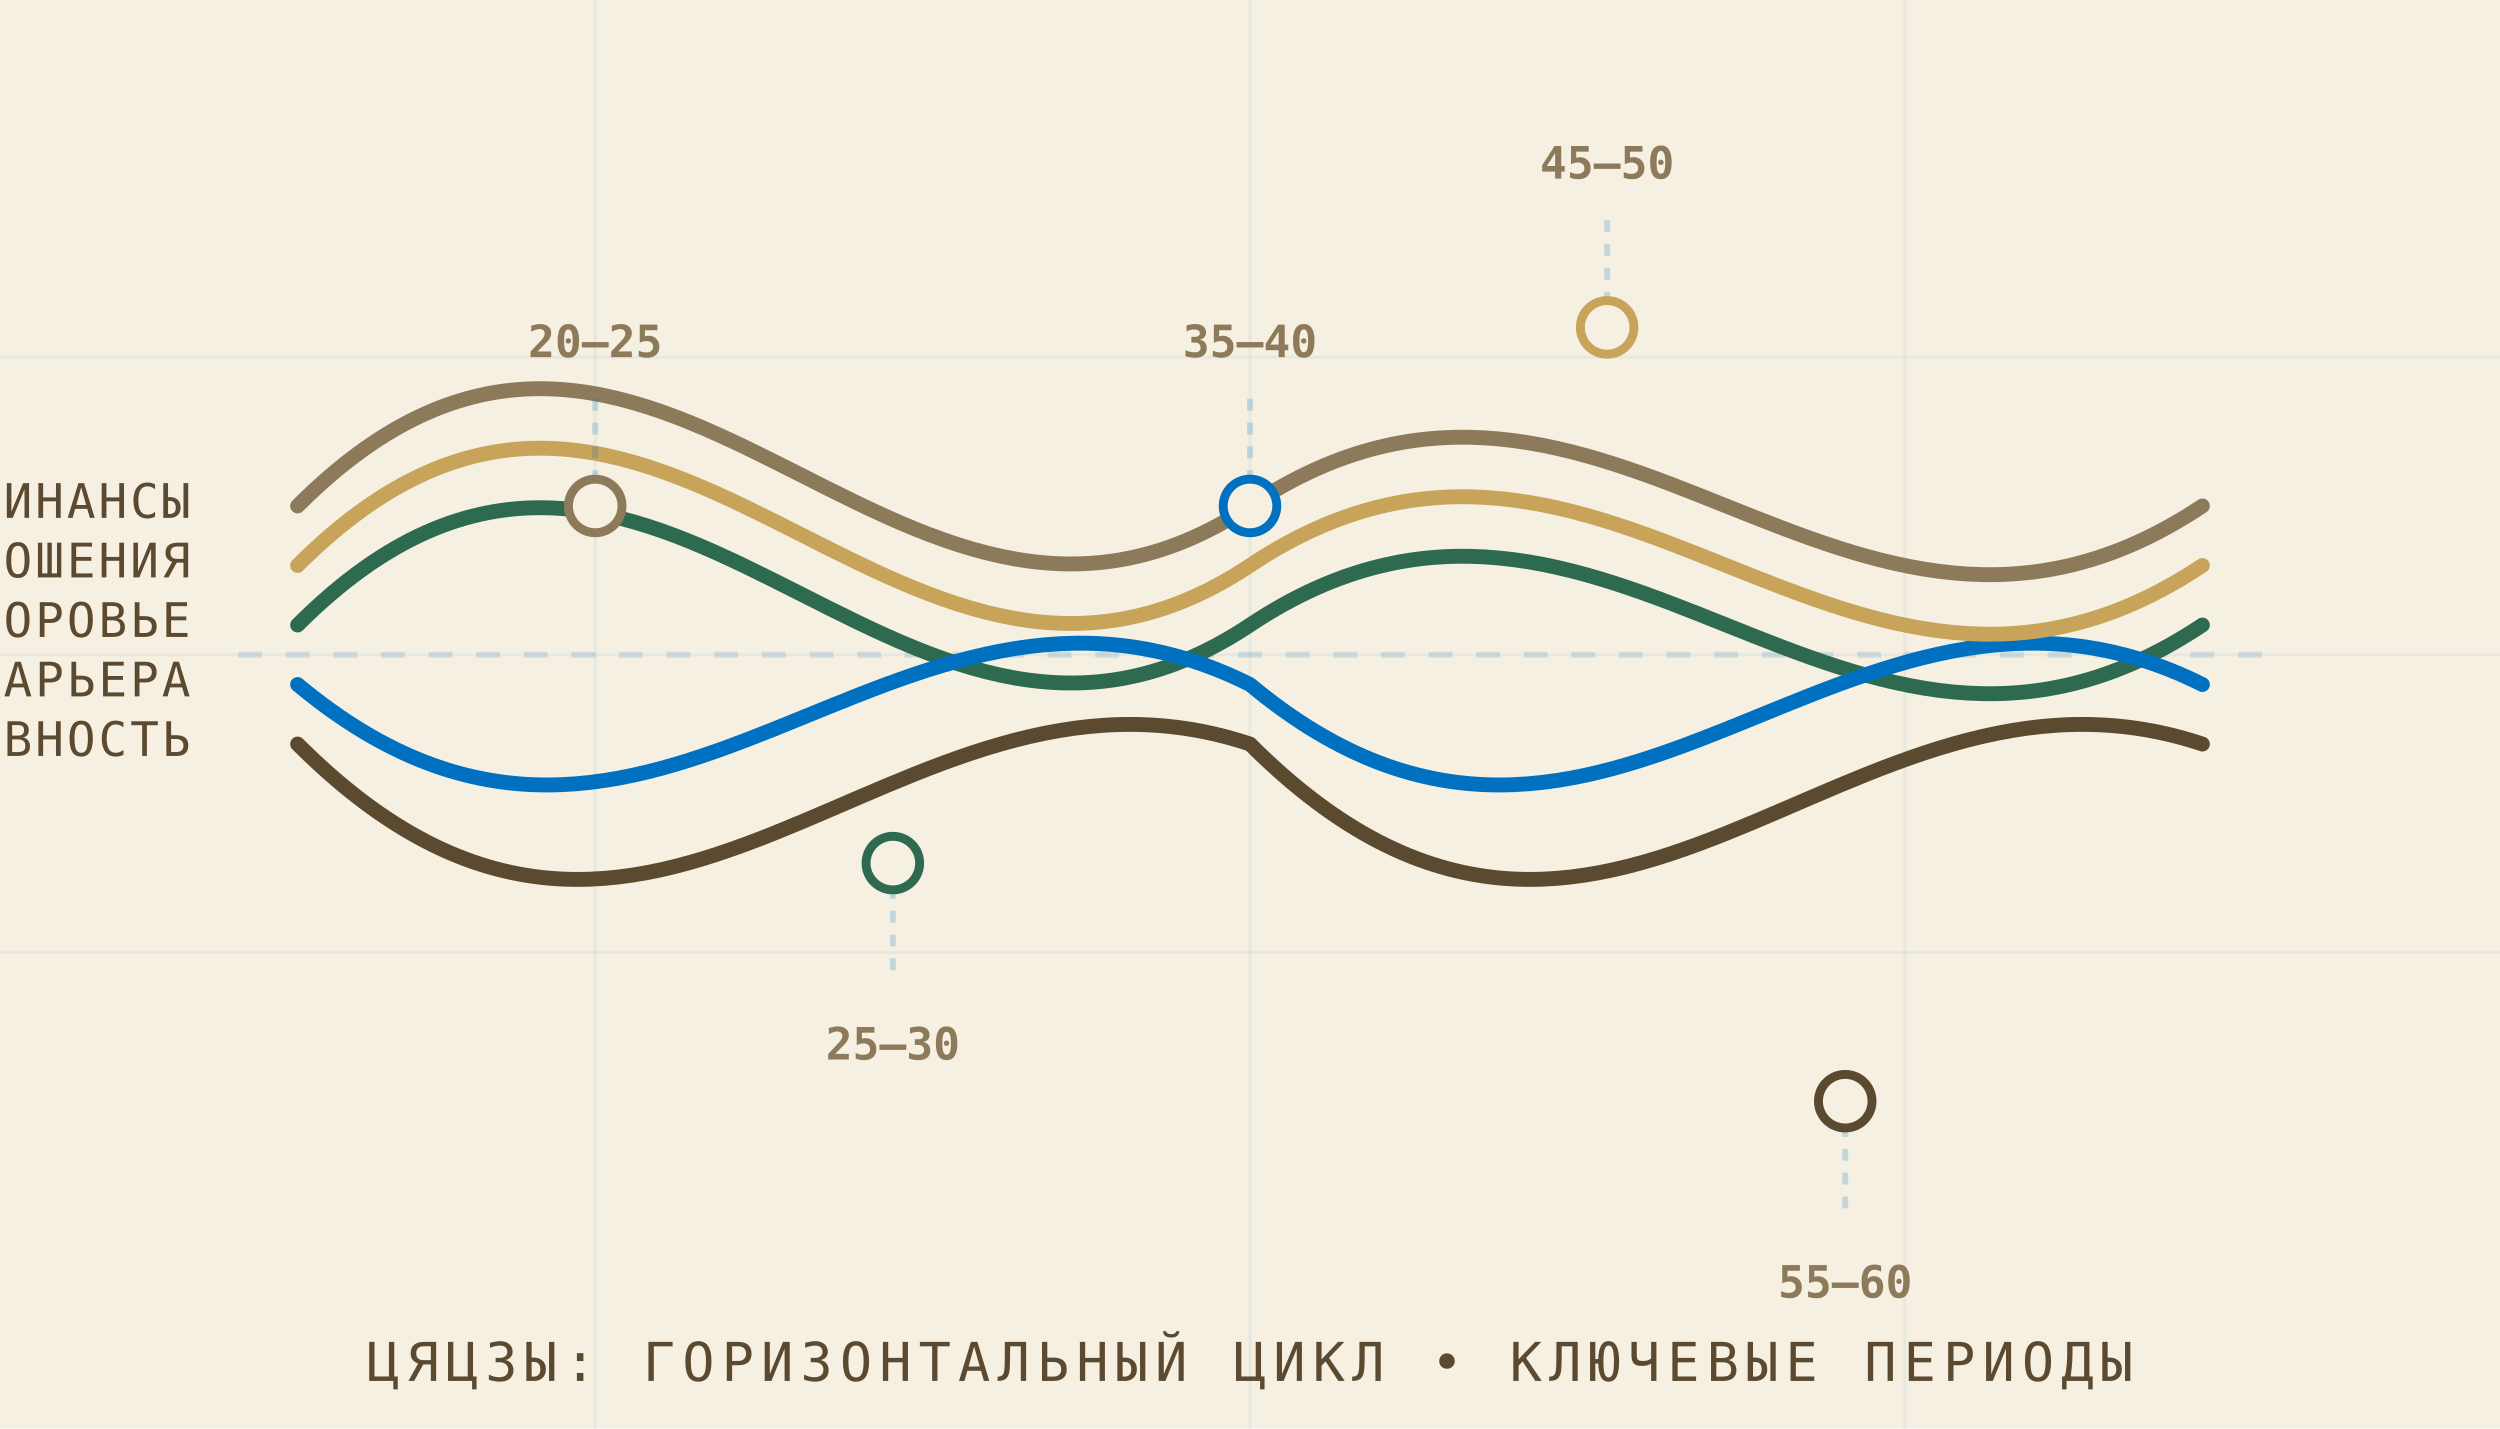
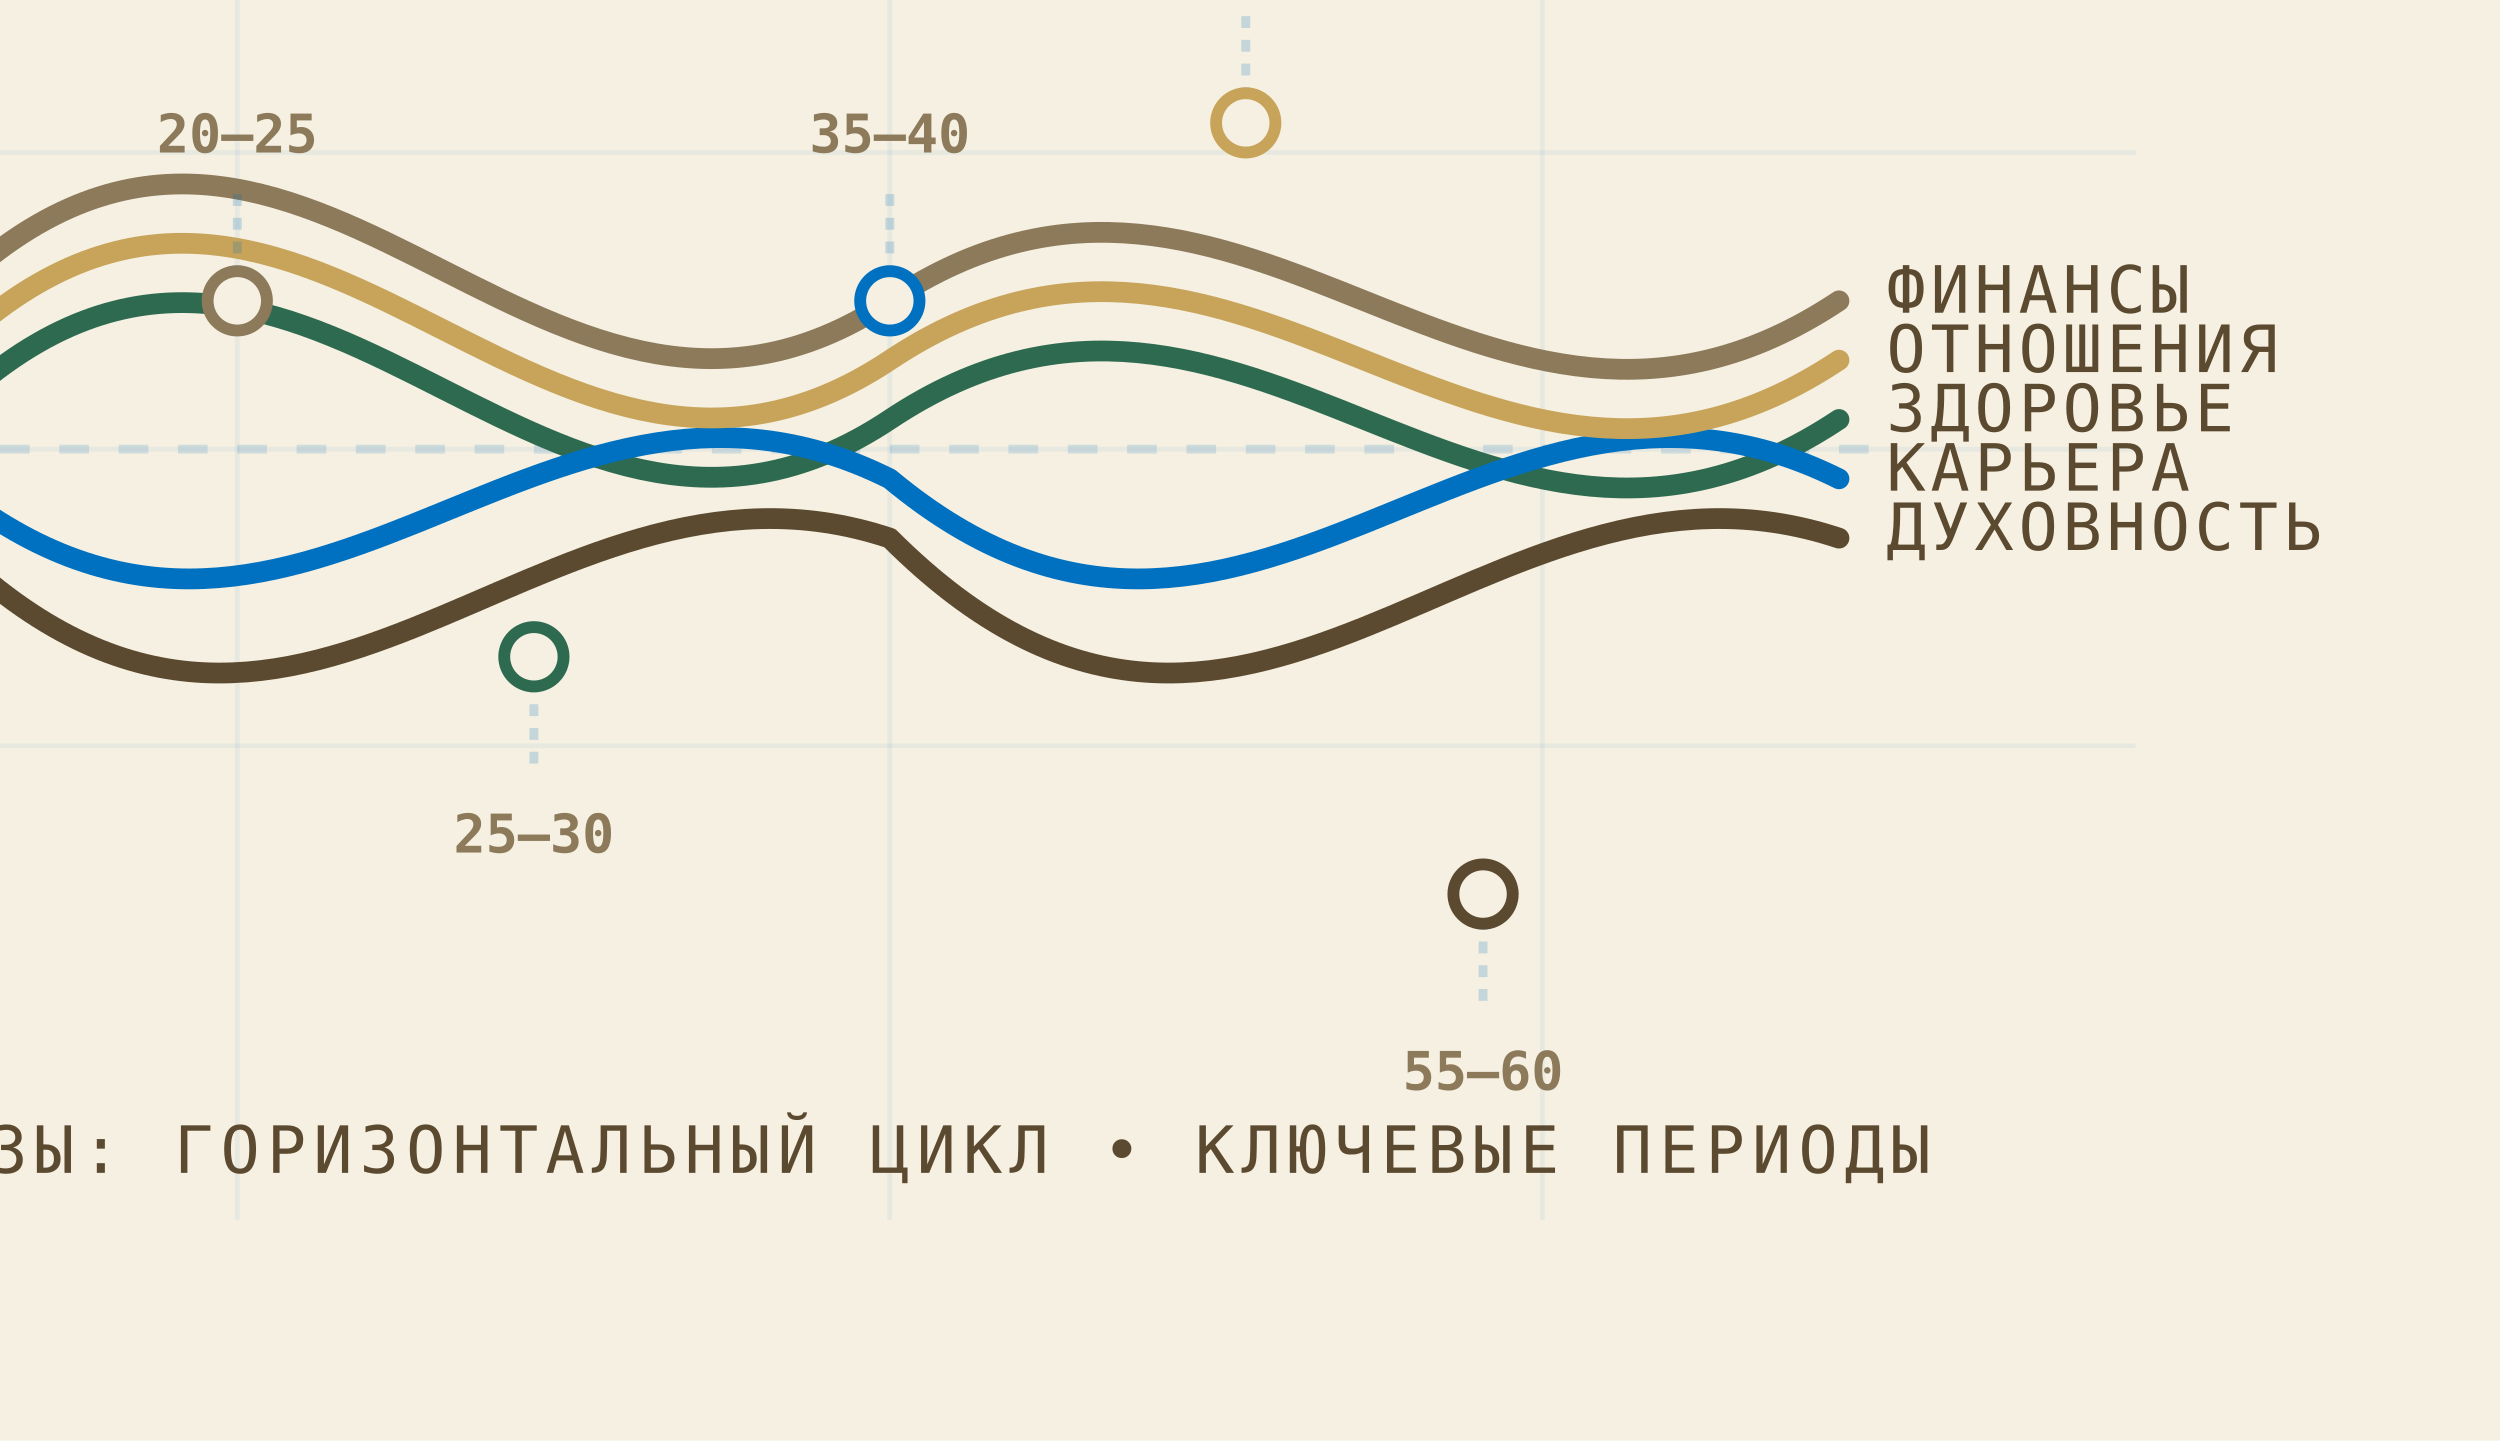
- <svg xmlns="http://www.w3.org/2000/svg" viewBox="0 0 420 240" width="100%" height="100%">
+ <svg xmlns="http://www.w3.org/2000/svg" viewBox="0 0 590 340" width="100%" height="100%">
  <defs>
    <style>
-       /* Анимация потока энергии (движение пунктира) */
-       @keyframes flow-1 { 0% { stroke-dashoffset: 0; } 100% { stroke-dashoffset: -24; } }
-       @keyframes flow-2 { 0% { stroke-dashoffset: 0; } 100% { stroke-dashoffset: 24; } }
-       
-       /* Пульсация ключевых точек */
-       @keyframes pulse-dot {
-         0%, 100% { transform: scale(1); opacity: 0.8; }
-         50% { transform: scale(1.2); opacity: 1; filter: drop-shadow(0 0 4px currentColor); }
-       }
- 
-       .grid { stroke: rgba(0,112,192,.06); stroke-width: .5; }
-       .axis { stroke: rgba(0,112,192,.15); stroke-width: 1; stroke-dasharray: 4 4; }
-       
-       /* Базовые стили линий */
-       .base-line { fill: none; stroke-width: 2.5; stroke-linecap: round; stroke-linejoin: round; }
-       .flow-line { fill: none; stroke-width: 1.5; stroke-linecap: round; stroke-dasharray: 6 10; }
-       
-       /* Скорости потока */
-       .f-health  { animation: flow-1 2.5s linear infinite; }
-       .f-career  { animation: flow-2 3.2s linear infinite; }
-       .f-relat   { animation: flow-1 2.8s linear infinite; }
-       .f-spirit  { animation: flow-2 3.5s linear independent; }
-       .f-finance { animation: flow-1 2.0s linear infinite; }
- 
-       /* Точки и тексты */
-       .dot { transform-origin: center; transform-box: fill-box; animation: pulse-dot 2s ease-in-out infinite; }
-       .conn { stroke: rgba(0,112,192,.2); stroke-width: 1; stroke-dasharray: 2 2; }
-       .label { font-family: monospace; font-size: 8px; fill: #5c4a30; letter-spacing: .5px; }
-       .phase { font-family: monospace; font-size: 7.5px; fill: #8c7a5a; font-weight: 700; }
-       .title { font-family: monospace; font-size: 9px; fill: #5c4a30; letter-spacing: 1.2px; }
- 
-       /* Цвета сфер */
+       @keyframes flow-1 { 0% { stroke-dashoffset: 0; } 100% { stroke-dashoffset: -38; } }
+       @keyframes flow-2 { 0% { stroke-dashoffset: 0; } 100% { stroke-dashoffset: 38; } }
+       @keyframes pulse-dot { 0%, 100% { transform: scale(1); opacity: 0.8; } 50% { transform: scale(1.15); opacity: 1; filter: drop-shadow(0 0 4px currentColor); } }
+       .grid { stroke: rgba(0,112,192,.06); stroke-width: .8; }
+       .axis { stroke: rgba(0,112,192,.15); stroke-width: 1.5; stroke-dasharray: 5 5; }
+       .base-line { fill: none; stroke-width: 3.5; stroke-linecap: round; stroke-linejoin: round; }
+       .flow-line { fill: none; stroke-width: 2.2; stroke-linecap: round; stroke-dasharray: 9 15; }
+       .f-health  { animation: flow-1 4.5s linear infinite; }
+       .f-career  { animation: flow-2 5.5s linear infinite; }
+       .f-relat   { animation: flow-1 5s linear infinite; }
+       .f-spirit  { animation: flow-2 6s linear independent; }
+       .f-finance { animation: flow-1 3.5s linear infinite; }
+       .dot { transform-origin: center; transform-box: fill-box; animation: pulse-dot 2.8s ease-in-out infinite; }
+       .conn { stroke: rgba(0,112,192,.2); stroke-width: 1.5; stroke-dasharray: 2 2; }
+       .label { font-family: monospace; font-size: 11px; fill: #5c4a30; letter-spacing: .8px; }
+       .phase { font-family: monospace; font-size: 9px; fill: #8c7a5a; font-weight: 700; }
+       .title { font-family: monospace; font-size: 11px; fill: #5c4a30; letter-spacing: 1.2px; }
      .health    { stroke: #2d6a4f; color: #2d6a4f; }
      .career    { stroke: #0070c0; color: #0070c0; }
      .relations { stroke: #c8a45a; color: #c8a45a; }
      .spirit    { stroke: #5c4a30; color: #5c4a30; }
      .finance   { stroke: #8c7a5a; color: #8c7a5a; }
    </style>
  </defs>
  <rect width="100%" height="100%" fill="#f5f0e1" />
-   <g class="grid">
-     <line x1="0" y1="60" x2="420" y2="60" />
-     <line x1="0" y1="110" x2="420" y2="110" />
-     <line x1="0" y1="160" x2="420" y2="160" />
-     <line x1="100" y1="0" x2="100" y2="240" />
-     <line x1="210" y1="0" x2="210" y2="240" />
-     <line x1="320" y1="0" x2="320" y2="240" />
+   <g transform="translate(210, 120) scale(1.4) translate(-210, -120)">
+     <g class="grid">
+       <line x1="0" y1="60" x2="420" y2="60" />
+       <line x1="0" y1="110" x2="420" y2="110" />
+       <line x1="0" y1="160" x2="420" y2="160" />
+       <line x1="100" y1="0" x2="100" y2="240" />
+       <line x1="210" y1="0" x2="210" y2="240" />
+       <line x1="320" y1="0" x2="320" y2="240" />
+     </g>
+     <line x1="40" y1="110" x2="380" y2="110" class="axis" />
+     <path class="base-line health" d="M 50 105 C 110 45 150 145 210 105 C 270 65 310 145 370 105">
+       <animate attributeName="d" values="M 50 105 C 110 45 150 145 210 105 C 270 65 310 145 370 105; M 50 105 C 110 55 150 155 210 105 C 270 75 310 155 370 105; M 50 105 C 110 45 150 145 210 105 C 270 65 310 145 370 105" dur="8.5s" repeatCount="indefinite" calcMode="spline" keyTimes="0; 0.5; 1" keySplines="0.4 0 0.6 1; 0.4 0 0.6 1" />
+     </path>
+     <path class="flow-line f-health health" d="M 50 105 C 110 45 150 145 210 105 C 270 65 310 145 370 105">
+       <animate attributeName="d" values="M 50 105 C 110 45 150 145 210 105 C 270 65 310 145 370 105; M 50 105 C 110 55 150 155 210 105 C 270 75 310 155 370 105; M 50 105 C 110 45 150 145 210 105 C 270 65 310 145 370 105" dur="8.5s" repeatCount="indefinite" calcMode="spline" keyTimes="0; 0.5; 1" keySplines="0.4 0 0.6 1; 0.4 0 0.6 1" />
+     </path>
+     <path class="base-line career" d="M 50 115 C 110 165 150 85 210 115 C 270 165 310 85 370 115">
+       <animate attributeName="d" values="M 50 115 C 110 165 150 85 210 115 C 270 165 310 85 370 115; M 50 115 C 110 175 150 95 210 115 C 270 175 310 95 370 115; M 50 115 C 110 165 150 85 210 115 C 270 165 310 85 370 115" dur="11s" repeatCount="indefinite" calcMode="spline" keyTimes="0; 0.5; 1" keySplines="0.4 0 0.6 1; 0.4 0 0.6 1" />
+     </path>
+     <path class="flow-line f-career career" d="M 50 115 C 110 165 150 85 210 115 C 270 165 310 85 370 115">
+       <animate attributeName="d" values="M 50 115 C 110 165 150 85 210 115 C 270 165 310 85 370 115; M 50 115 C 110 175 150 95 210 115 C 270 175 310 95 370 115; M 50 115 C 110 165 150 85 210 115 C 270 165 310 85 370 115" dur="11s" repeatCount="indefinite" calcMode="spline" keyTimes="0; 0.5; 1" keySplines="0.4 0 0.6 1; 0.4 0 0.6 1" />
+     </path>
+     <path class="base-line relations" d="M 50 95 C 110 35 150 135 210 95 C 270 55 310 135 370 95">
+       <animate attributeName="d" values="M 50 95 C 110 35 150 135 210 95 C 270 55 310 135 370 95; M 50 95 C 110 45 150 145 210 95 C 270 65 310 145 370 95; M 50 95 C 110 35 150 135 210 95 C 270 55 310 135 370 95" dur="10s" repeatCount="indefinite" calcMode="spline" keyTimes="0; 0.5; 1" keySplines="0.4 0 0.6 1; 0.4 0 0.6 1" />
+     </path>
+     <path class="flow-line f-relat relations" d="M 50 95 C 110 35 150 135 210 95 C 270 55 310 135 370 95">
+       <animate attributeName="d" values="M 50 95 C 110 35 150 135 210 95 C 270 55 310 135 370 95; M 50 95 C 110 45 150 145 210 95 C 270 65 310 145 370 95; M 50 95 C 110 35 150 135 210 95 C 270 55 310 135 370 95" dur="10s" repeatCount="indefinite" calcMode="spline" keyTimes="0; 0.5; 1" keySplines="0.4 0 0.6 1; 0.4 0 0.6 1" />
+     </path>
+     <path class="base-line spirit" d="M 50 125 C 110 185 150 105 210 125 C 270 185 310 105 370 125">
+       <animate attributeName="d" values="M 50 125 C 110 185 150 105 210 125 C 270 185 310 105 370 125; M 50 125 C 110 175 150 95 210 125 C 270 175 310 95 370 125; M 50 125 C 110 185 150 105 210 125 C 270 185 310 105 370 125" dur="12.5s" repeatCount="indefinite" calcMode="spline" keyTimes="0; 0.5; 1" keySplines="0.4 0 0.6 1; 0.4 0 0.6 1" />
+     </path>
+     <path class="flow-line f-spirit spirit" d="M 50 125 C 110 185 150 105 210 125 C 270 185 310 105 370 125">
+       <animate attributeName="d" values="M 50 125 C 110 185 150 105 210 125 C 270 185 310 105 370 125; M 50 125 C 110 175 150 95 210 125 C 270 175 310 95 370 125; M 50 125 C 110 185 150 105 210 125 C 270 185 310 105 370 125" dur="12.5s" repeatCount="indefinite" calcMode="spline" keyTimes="0; 0.5; 1" keySplines="0.4 0 0.6 1; 0.4 0 0.6 1" />
+     </path>
+     <path class="base-line finance" d="M 50 85 C 110 25 150 125 210 85 C 270 45 310 125 370 85">
+       <animate attributeName="d" values="M 50 85 C 110 25 150 125 210 85 C 270 45 310 125 370 85; M 50 85 C 110 35 150 135 210 85 C 270 55 310 135 370 85; M 50 85 C 110 25 150 125 210 85 C 270 45 310 125 370 85" dur="7s" repeatCount="indefinite" calcMode="spline" keyTimes="0; 0.5; 1" keySplines="0.4 0 0.6 1; 0.4 0 0.6 1" />
+     </path>
+     <path class="flow-line f-finance finance" d="M 50 85 C 110 25 150 125 210 85 C 270 45 310 125 370 85">
+       <animate attributeName="d" values="M 50 85 C 110 25 150 125 210 85 C 270 45 310 125 370 85; M 50 85 C 110 35 150 135 210 85 C 270 55 310 135 370 85; M 50 85 C 110 25 150 125 210 85 C 270 45 310 125 370 85" dur="7s" repeatCount="indefinite" calcMode="spline" keyTimes="0; 0.5; 1" keySplines="0.4 0 0.6 1; 0.4 0 0.6 1" />
+     </path>
+     <g>
+       <line x1="100" y1="85" x2="100" y2="65" class="conn" />
+       <circle cx="100" cy="85" r="5" fill="#f5f0e1" stroke="#8c7a5a" stroke-width="2" class="dot" />
+       <text x="100" y="60" class="phase" text-anchor="middle">20–25</text>
+       <line x1="150" y1="145" x2="150" y2="165" class="conn" />
+       <circle cx="150" cy="145" r="5" fill="#f5f0e1" stroke="#2d6a4f" stroke-width="2" class="dot" style="animation-delay: 0.5s" />
+       <text x="150" y="178" class="phase" text-anchor="middle">25–30</text>
+       <line x1="210" y1="85" x2="210" y2="65" class="conn" />
+       <circle cx="210" cy="85" r="5" fill="#f5f0e1" stroke="#0070c0" stroke-width="2" class="dot" style="animation-delay: 1s" />
+       <text x="210" y="60" class="phase" text-anchor="middle">35–40</text>
+       <line x1="270" y1="55" x2="270" y2="35" class="conn" />
+       <circle cx="270" cy="55" r="5" fill="#f5f0e1" stroke="#c8a45a" stroke-width="2" class="dot" style="animation-delay: 1.5s" />
+       <text x="270" y="30" class="phase" text-anchor="middle">45–50</text>
+       <line x1="310" y1="185" x2="310" y2="205" class="conn" />
+       <circle cx="310" cy="185" r="5" fill="#f5f0e1" stroke="#5c4a30" stroke-width="2" class="dot" style="animation-delay: 2s" />
+       <text x="310" y="218" class="phase" text-anchor="middle">55–60</text>
+     </g>
+     <text x="32" y="107" class="label" text-anchor="end">ЗДОРОВЬЕ</text>
+     <text x="32" y="117" class="label" text-anchor="end">КАРЬЕРА</text>
+     <text x="32" y="97" class="label" text-anchor="end">ОТНОШЕНИЯ</text>
+     <text x="32" y="127" class="label" text-anchor="end">ДУХОВНОСТЬ</text>
+     <text x="32" y="87" class="label" text-anchor="end">ФИНАНСЫ</text>
+     <text x="378" y="107" class="label" text-anchor="start">ЗДОРОВЬЕ</text>
+     <text x="378" y="117" class="label" text-anchor="start">КАРЬЕРА</text>
+     <text x="378" y="97" class="label" text-anchor="start">ОТНОШЕНИЯ</text>
+     <text x="378" y="127" class="label" text-anchor="start">ДУХОВНОСТЬ</text>
+     <text x="378" y="87" class="label" text-anchor="start">ФИНАНСЫ</text>
+     <text x="210" y="232" class="title" text-anchor="middle">ЦЯЦЗЫ: ГОРИЗОНТАЛЬНЫЙ ЦИКЛ • КЛЮЧЕВЫЕ ПЕРИОДЫ</text>
  </g>
-   <line x1="40" y1="110" x2="380" y2="110" class="axis" />
-   <path class="base-line health" d="M 50 105 C 110 45 150 145 210 105 C 270 65 310 145 370 105">
-     <animate attributeName="d" values="M 50 105 C 110 45 150 145 210 105 C 270 65 310 145 370 105;                      M 50 105 C 110 55 150 155 210 105 C 270 75 310 155 370 105;                      M 50 105 C 110 45 150 145 210 105 C 270 65 310 145 370 105" dur="6s" repeatCount="indefinite" calcMode="spline" keyTimes="0; 0.5; 1" keySplines="0.4 0 0.6 1; 0.4 0 0.6 1" />
-   </path>
-   <path class="flow-line f-health health" d="M 50 105 C 110 45 150 145 210 105 C 270 65 310 145 370 105">
-     <animate attributeName="d" values="M 50 105 C 110 45 150 145 210 105 C 270 65 310 145 370 105;                      M 50 105 C 110 55 150 155 210 105 C 270 75 310 155 370 105;                      M 50 105 C 110 45 150 145 210 105 C 270 65 310 145 370 105" dur="6s" repeatCount="indefinite" calcMode="spline" keyTimes="0; 0.5; 1" keySplines="0.4 0 0.6 1; 0.4 0 0.6 1" />
-   </path>
-   <path class="base-line career" d="M 50 115 C 110 165 150 85 210 115 C 270 165 310 85 370 115">
-     <animate attributeName="d" values="M 50 115 C 110 165 150 85 210 115 C 270 165 310 85 370 115;                      M 50 115 C 110 175 150 95 210 115 C 270 175 310 95 370 115;                      M 50 115 C 110 165 150 85 210 115 C 270 165 310 85 370 115" dur="8s" repeatCount="indefinite" calcMode="spline" keyTimes="0; 0.5; 1" keySplines="0.4 0 0.6 1; 0.4 0 0.6 1" />
-   </path>
-   <path class="flow-line f-career career" d="M 50 115 C 110 165 150 85 210 115 C 270 165 310 85 370 115">
-     <animate attributeName="d" values="M 50 115 C 110 165 150 85 210 115 C 270 165 310 85 370 115;                      M 50 115 C 110 175 150 95 210 115 C 270 175 310 95 370 115;                      M 50 115 C 110 165 150 85 210 115 C 270 165 310 85 370 115" dur="8s" repeatCount="indefinite" calcMode="spline" keyTimes="0; 0.5; 1" keySplines="0.4 0 0.6 1; 0.4 0 0.6 1" />
-   </path>
-   <path class="base-line relations" d="M 50 95 C 110 35 150 135 210 95 C 270 55 310 135 370 95">
-     <animate attributeName="d" values="M 50 95 C 110 35 150 135 210 95 C 270 55 310 135 370 95;                      M 50 95 C 110 45 150 145 210 95 C 270 65 310 145 370 95;                      M 50 95 C 110 35 150 135 210 95 C 270 55 310 135 370 95" dur="7s" repeatCount="indefinite" calcMode="spline" keyTimes="0; 0.5; 1" keySplines="0.4 0 0.6 1; 0.4 0 0.6 1" />
-   </path>
-   <path class="flow-line f-relat relations" d="M 50 95 C 110 35 150 135 210 95 C 270 55 310 135 370 95">
-     <animate attributeName="d" values="M 50 95 C 110 35 150 135 210 95 C 270 55 310 135 370 95;                      M 50 95 C 110 45 150 145 210 95 C 270 65 310 145 370 95;                      M 50 95 C 110 35 150 135 210 95 C 270 55 310 135 370 95" dur="7s" repeatCount="indefinite" calcMode="spline" keyTimes="0; 0.5; 1" keySplines="0.4 0 0.6 1; 0.4 0 0.6 1" />
-   </path>
-   <path class="base-line spirit" d="M 50 125 C 110 185 150 105 210 125 C 270 185 310 105 370 125">
-     <animate attributeName="d" values="M 50 125 C 110 185 150 105 210 125 C 270 185 310 105 370 125;                      M 50 125 C 110 175 150 95 210 125 C 270 175 310 95 370 125;                      M 50 125 C 110 185 150 105 210 125 C 270 185 310 105 370 125" dur="9s" repeatCount="indefinite" calcMode="spline" keyTimes="0; 0.5; 1" keySplines="0.4 0 0.6 1; 0.4 0 0.6 1" />
-   </path>
-   <path class="flow-line f-spirit spirit" d="M 50 125 C 110 185 150 105 210 125 C 270 185 310 105 370 125">
-     <animate attributeName="d" values="M 50 125 C 110 185 150 105 210 125 C 270 185 310 105 370 125;                      M 50 125 C 110 175 150 95 210 125 C 270 175 310 95 370 125;                      M 50 125 C 110 185 150 105 210 125 C 270 185 310 105 370 125" dur="9s" repeatCount="indefinite" calcMode="spline" keyTimes="0; 0.5; 1" keySplines="0.4 0 0.6 1; 0.4 0 0.6 1" />
-   </path>
-   <path class="base-line finance" d="M 50 85 C 110 25 150 125 210 85 C 270 45 310 125 370 85">
-     <animate attributeName="d" values="M 50 85 C 110 25 150 125 210 85 C 270 45 310 125 370 85;                      M 50 85 C 110 35 150 135 210 85 C 270 55 310 135 370 85;                      M 50 85 C 110 25 150 125 210 85 C 270 45 310 125 370 85" dur="5s" repeatCount="indefinite" calcMode="spline" keyTimes="0; 0.5; 1" keySplines="0.4 0 0.6 1; 0.4 0 0.6 1" />
-   </path>
-   <path class="flow-line f-finance finance" d="M 50 85 C 110 25 150 125 210 85 C 270 45 310 125 370 85">
-     <animate attributeName="d" values="M 50 85 C 110 25 150 125 210 85 C 270 45 310 125 370 85;                      M 50 85 C 110 35 150 135 210 85 C 270 55 310 135 370 85;                      M 50 85 C 110 25 150 125 210 85 C 270 45 310 125 370 85" dur="5s" repeatCount="indefinite" calcMode="spline" keyTimes="0; 0.5; 1" keySplines="0.4 0 0.6 1; 0.4 0 0.6 1" />
-   </path>
-   <g>
-     <line x1="100" y1="85" x2="100" y2="65" class="conn" />
-     <circle cx="100" cy="85" r="4.5" fill="#f5f0e1" stroke="#8c7a5a" stroke-width="1.5" class="dot" />
-     <text x="100" y="60" class="phase" text-anchor="middle">20–25</text>
-     <line x1="150" y1="145" x2="150" y2="165" class="conn" />
-     <circle cx="150" cy="145" r="4.5" fill="#f5f0e1" stroke="#2d6a4f" stroke-width="1.5" class="dot" style="animation-delay: 0.5s" />
-     <text x="150" y="178" class="phase" text-anchor="middle">25–30</text>
-     <line x1="210" y1="85" x2="210" y2="65" class="conn" />
-     <circle cx="210" cy="85" r="4.5" fill="#f5f0e1" stroke="#0070c0" stroke-width="1.5" class="dot" style="animation-delay: 1s" />
-     <text x="210" y="60" class="phase" text-anchor="middle">35–40</text>
-     <line x1="270" y1="55" x2="270" y2="35" class="conn" />
-     <circle cx="270" cy="55" r="4.5" fill="#f5f0e1" stroke="#c8a45a" stroke-width="1.5" class="dot" style="animation-delay: 1.5s" />
-     <text x="270" y="30" class="phase" text-anchor="middle">45–50</text>
-     <line x1="310" y1="185" x2="310" y2="205" class="conn" />
-     <circle cx="310" cy="185" r="4.5" fill="#f5f0e1" stroke="#5c4a30" stroke-width="1.5" class="dot" style="animation-delay: 2s" />
-     <text x="310" y="218" class="phase" text-anchor="middle">55–60</text>
-   </g>
-   <text x="32" y="107" class="label" text-anchor="end">ЗДОРОВЬЕ</text>
-   <text x="32" y="117" class="label" text-anchor="end">КАРЬЕРА</text>
-   <text x="32" y="97" class="label" text-anchor="end">ОТНОШЕНИЯ</text>
-   <text x="32" y="127" class="label" text-anchor="end">ДУХОВНОСТЬ</text>
-   <text x="32" y="87" class="label" text-anchor="end">ФИНАНСЫ</text>
-   <text x="210" y="232" class="title" text-anchor="middle">ЦЯЦЗЫ: ГОРИЗОНТАЛЬНЫЙ ЦИКЛ • КЛЮЧЕВЫЕ ПЕРИОДЫ</text>
</svg>
